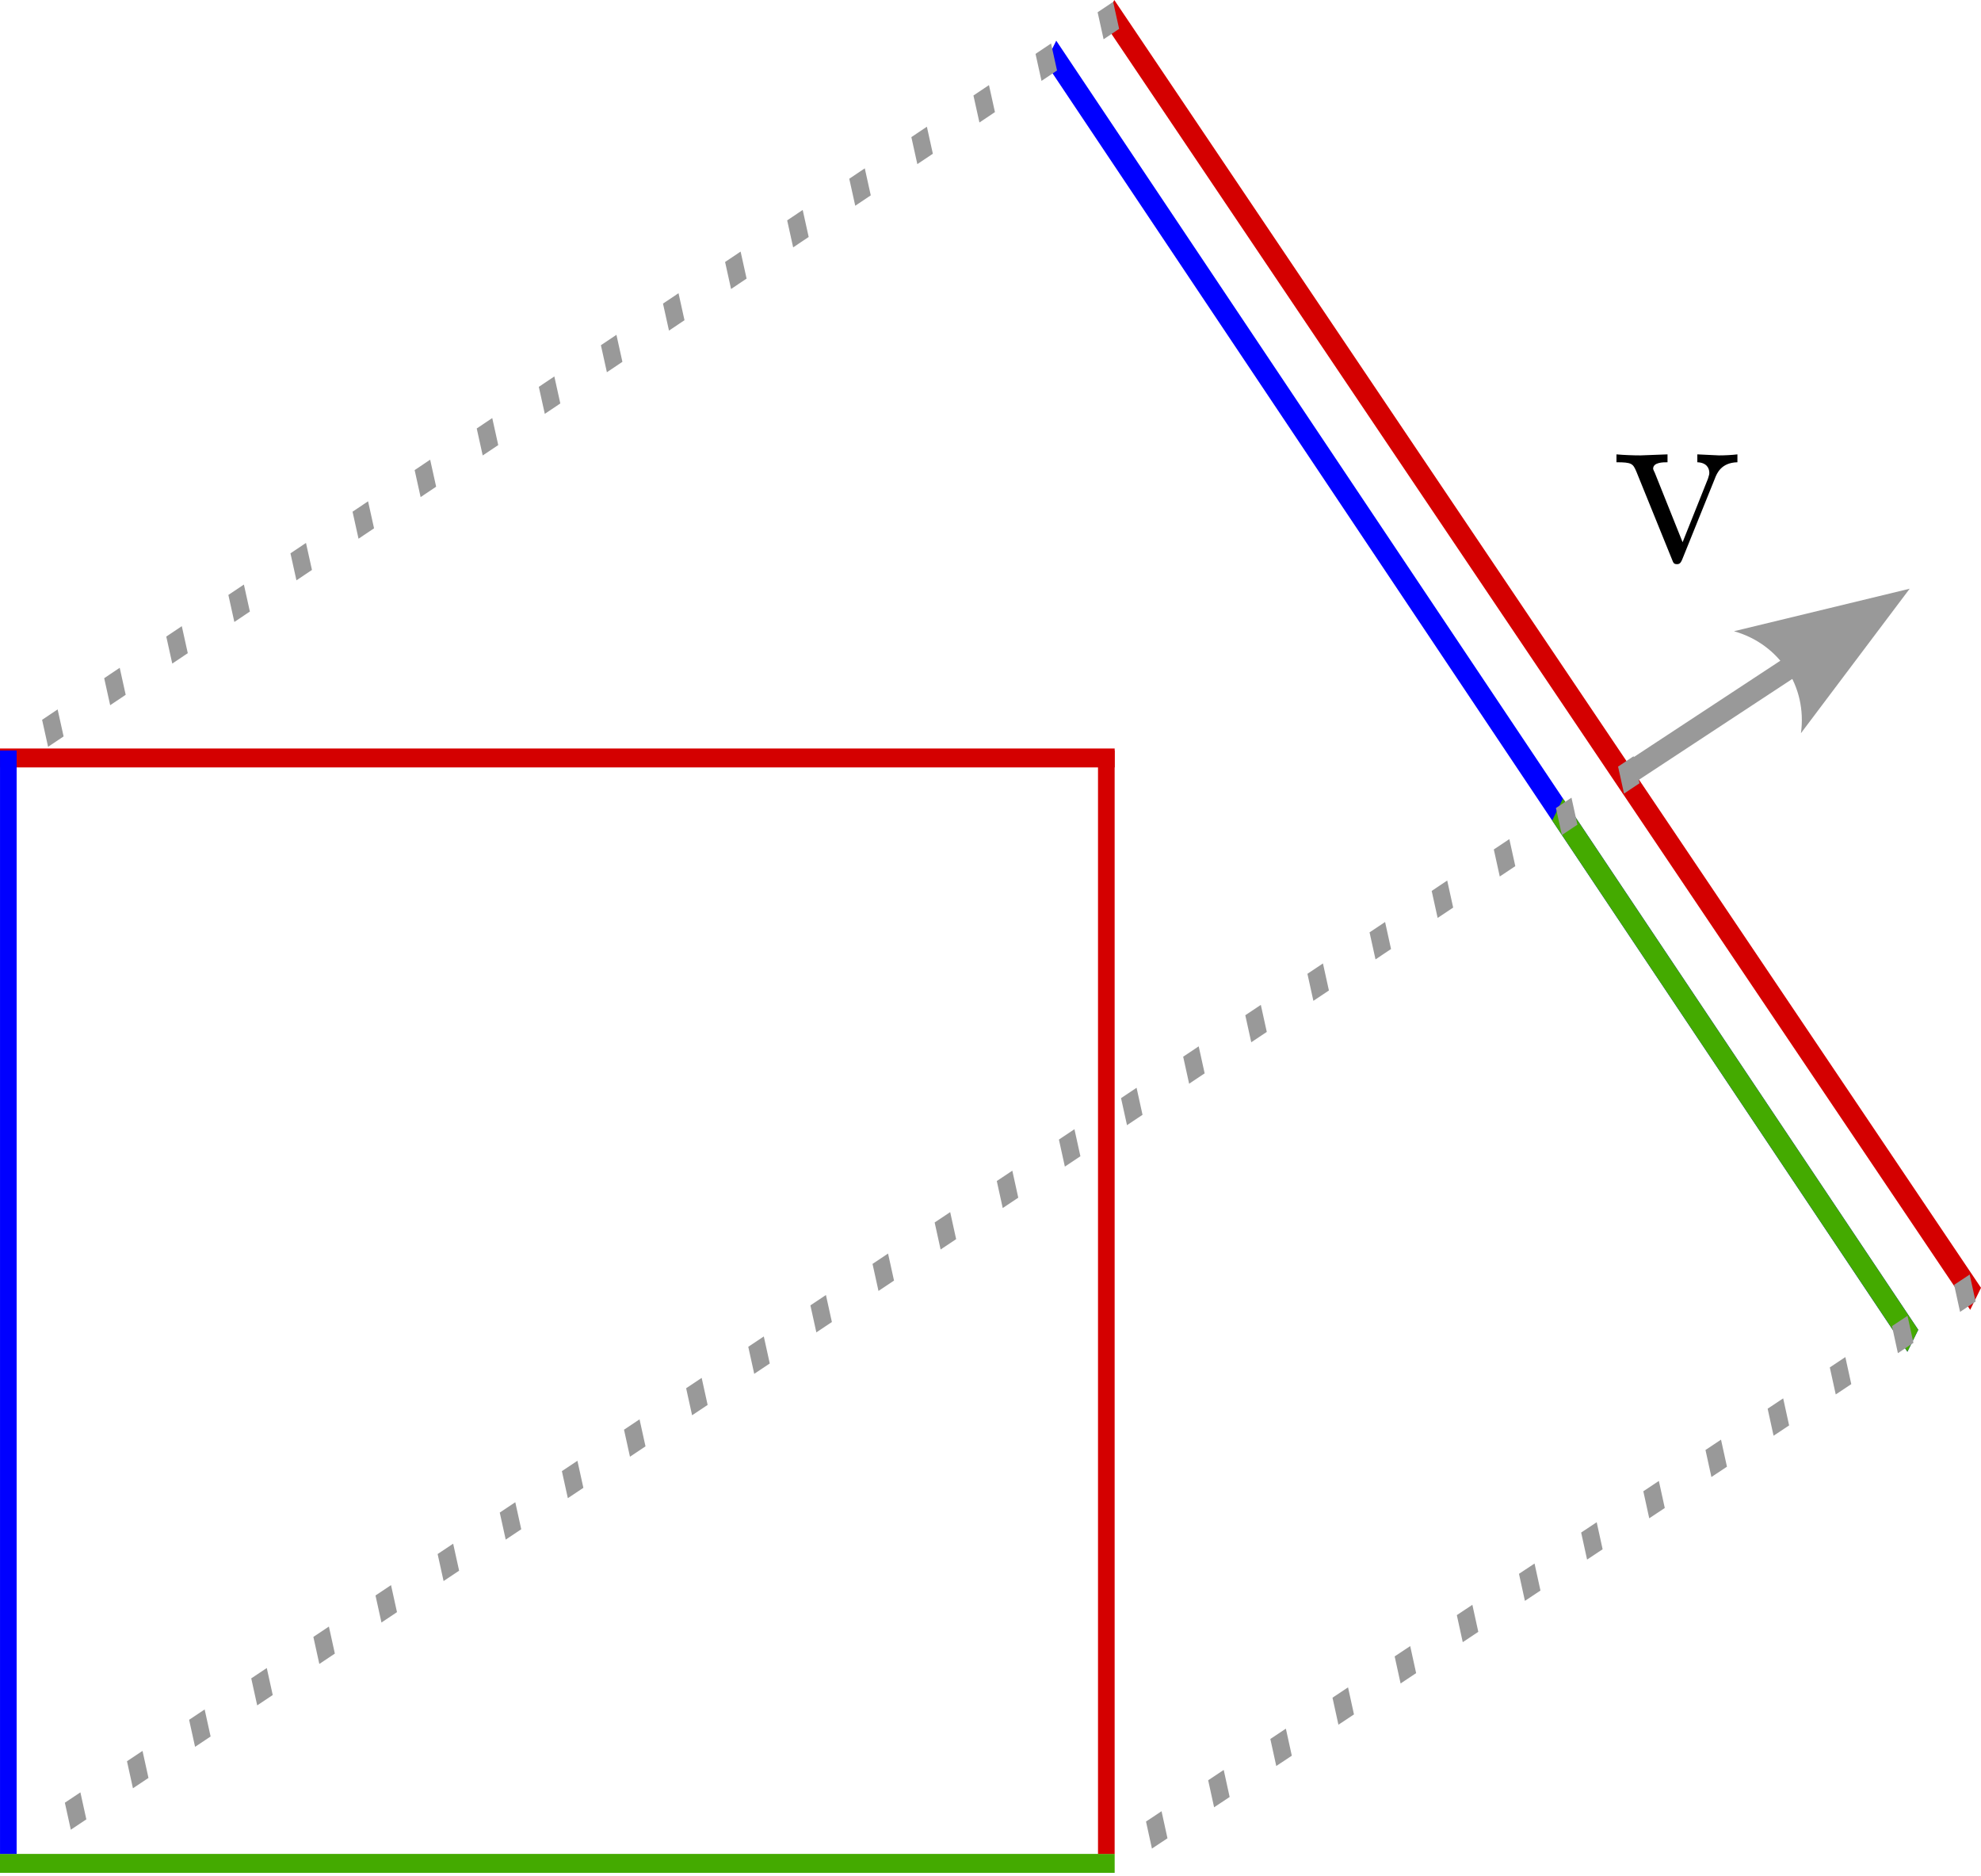
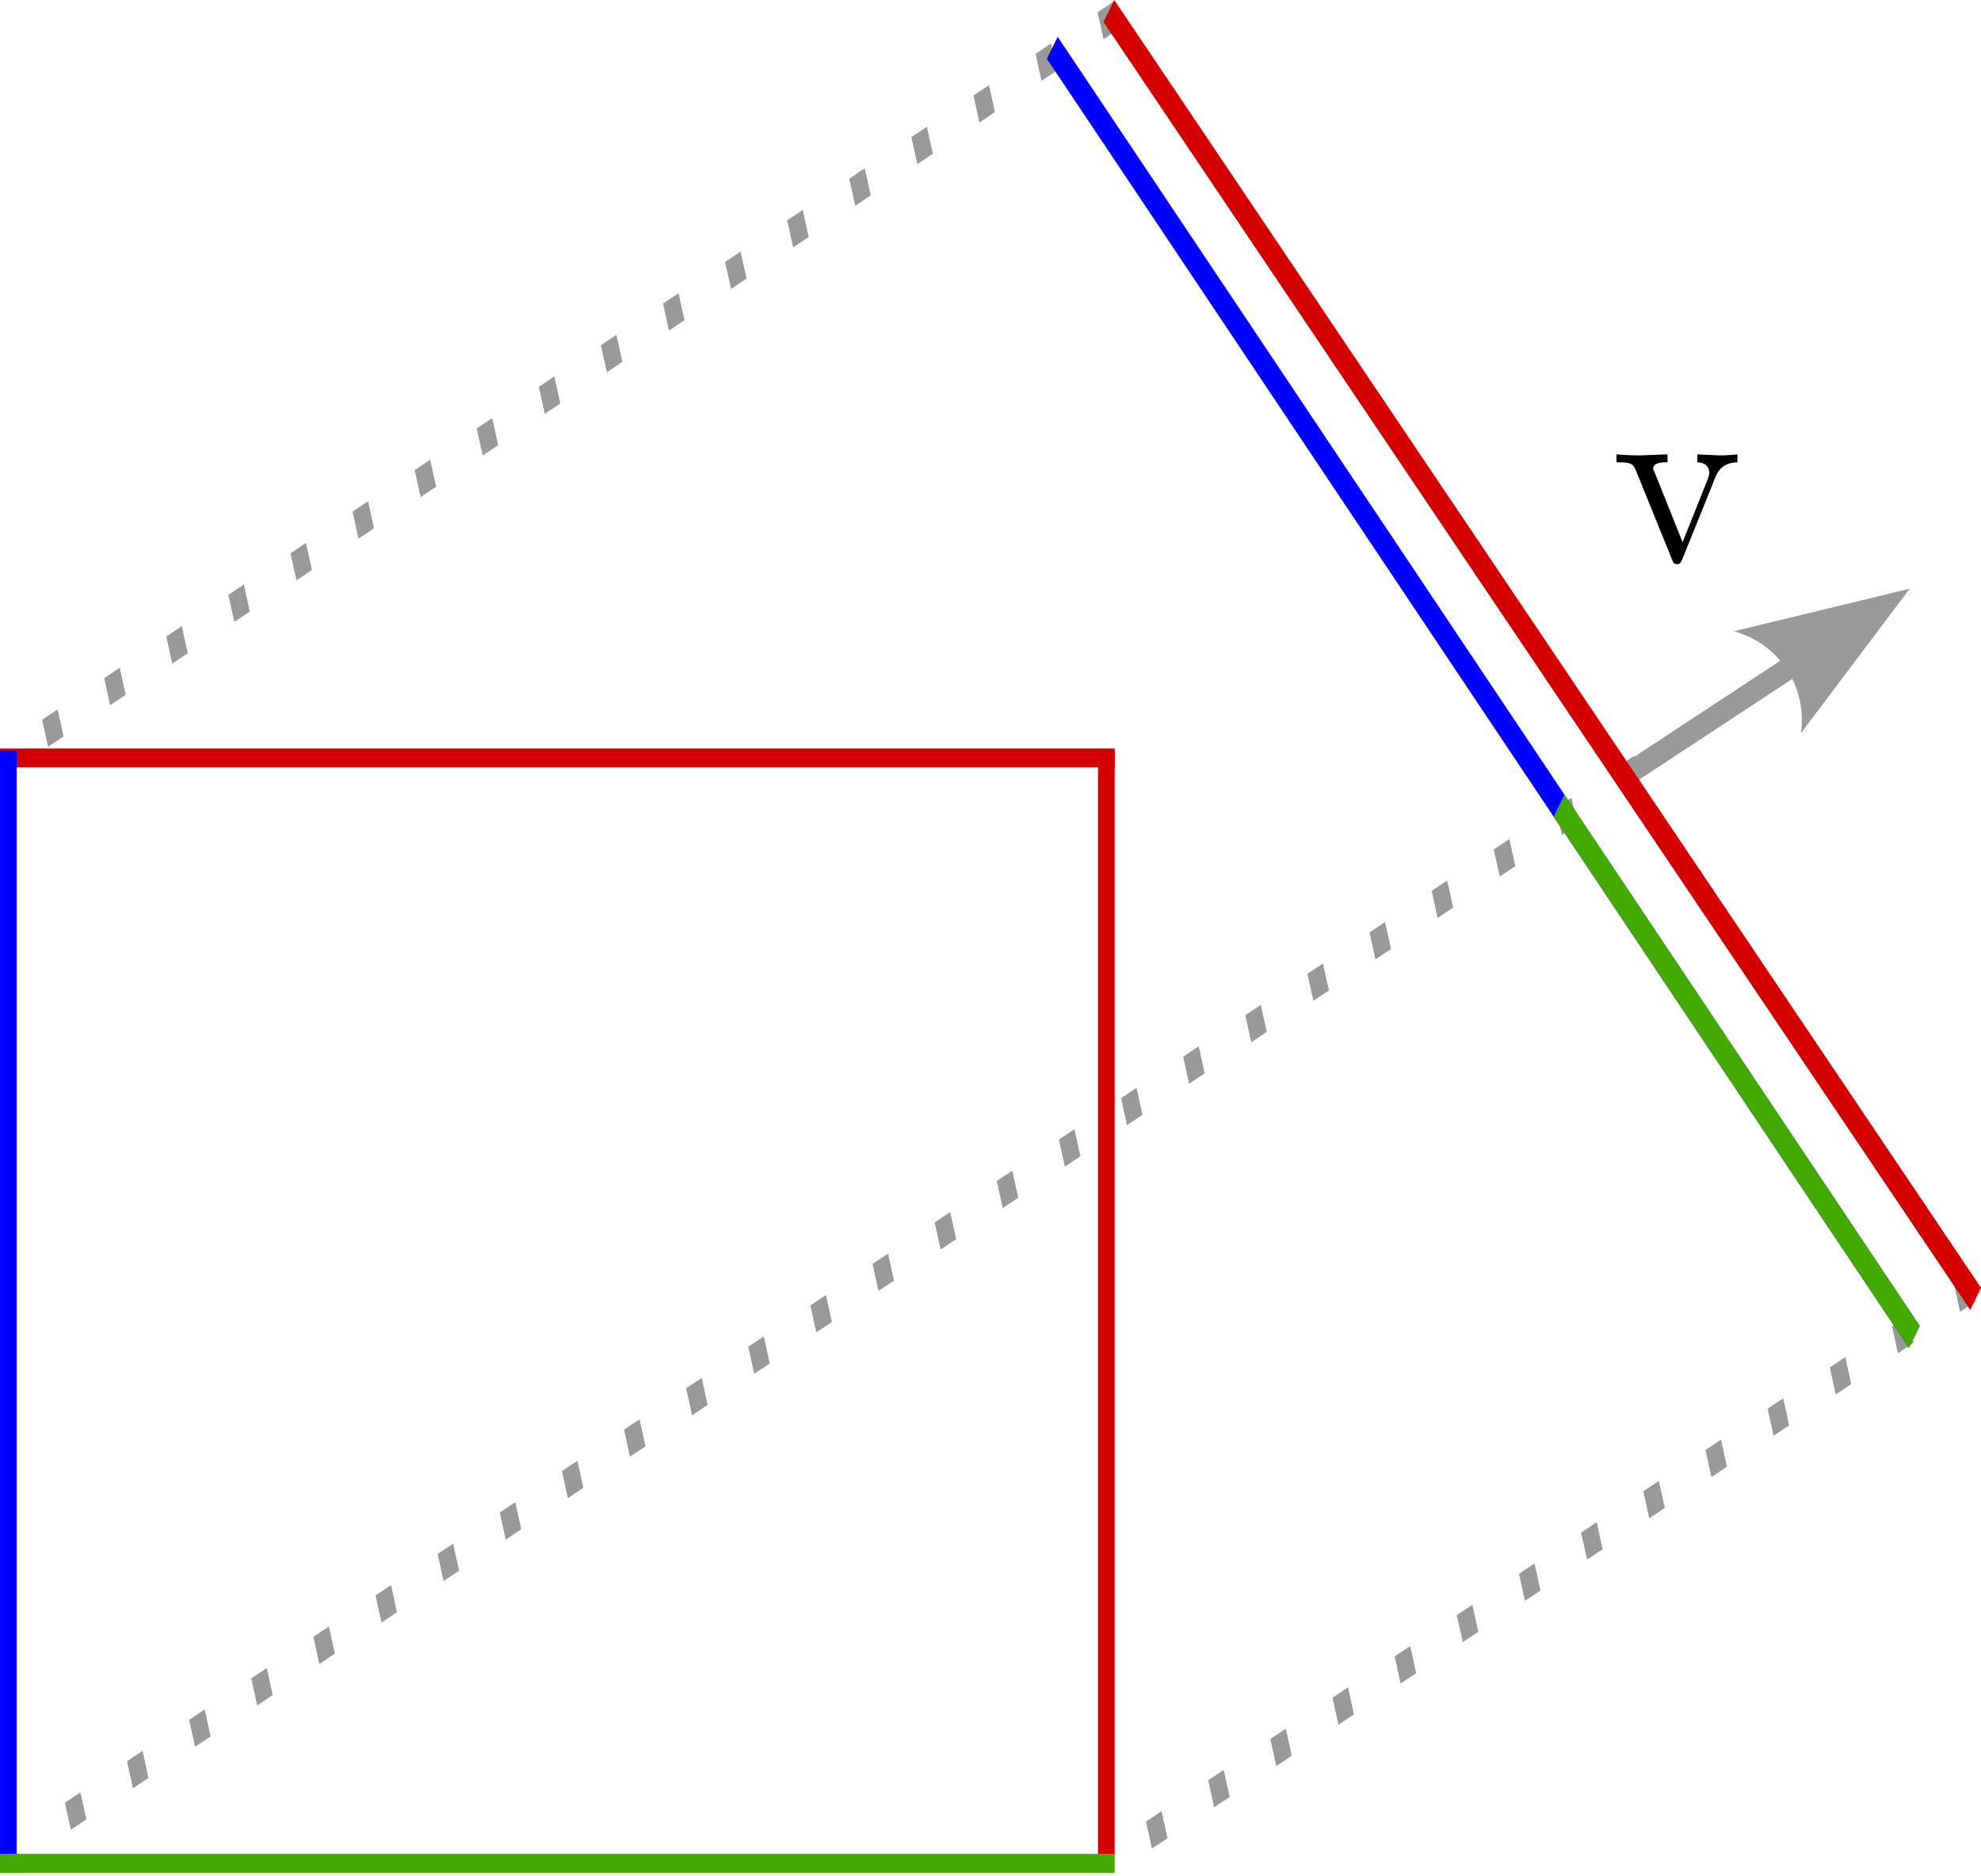
<svg xmlns="http://www.w3.org/2000/svg" width="341.221" height="323.019" viewBox="0 0 90.281 85.465" version="1.1" id="svg1">
  <defs id="defs1">
    <marker style="overflow:visible" id="ConcaveTriangle-8" refX="0" refY="0" orient="auto-start-reverse" markerWidth="1" markerHeight="1" viewBox="0 0 1 1" preserveAspectRatio="xMidYMid">
      <path transform="scale(0.7)" d="M -2,-4 9,0 -2,4 c 2,-2.33 2,-5.66 0,-8 z" style="fill:context-stroke;fill-rule:evenodd;stroke:none" id="path7-8" />
    </marker>
  </defs>
  <g id="layer1" transform="translate(-42.33334,-50.56306)">
    <circle id="path20" style="fill:#000000;stroke:#000000;stroke-width:0.227" cx="12.687" cy="84.731" r="0" />
    <path style="fill:none;stroke:#44aa00;stroke-width:0.999;stroke-linecap:butt;stroke-linejoin:miter;stroke-dasharray:none;stroke-opacity:1" d="m 21.021,110.371 c 34.131,0 68.262,0 102.392,0" id="path22" transform="matrix(0.4961301,0,0,0.8631122,31.90396,40.20388)" />
-     <path style="fill:none;stroke:#d40000;stroke-width:1.528;stroke-linecap:butt;stroke-linejoin:miter;stroke-dasharray:none;stroke-opacity:1" d="m 20.488,51.821 c 26.539,22.661 53.077,45.323 79.616,67.984" id="path22-5" transform="matrix(0.4961301,0,0,0.8631122,82.70395,6.337214)" />
-     <path style="fill:none;stroke:#0000ff;stroke-width:1.528;stroke-linecap:butt;stroke-linejoin:miter;stroke-dasharray:none;stroke-opacity:1" d="M 21.027,51.787 C 47.421,74.472 73.815,97.156 100.209,119.84" id="path22-5-1" transform="matrix(0.4961301,0,0,0.8631122,79.79079,8.218552)" />
-     <path style="fill:none;stroke:#44aa00;stroke-width:1.528;stroke-linecap:butt;stroke-linejoin:miter;stroke-dasharray:none;stroke-opacity:1" d="m 71.118,90.444 c 10.877,9.348 21.754,18.697 32.632,28.045" id="path22-5-5" transform="matrix(0.4961301,0,0,0.8631122,78.03412,9.384232)" />
    <path style="fill:none;stroke:#d40000;stroke-width:1;stroke-linecap:butt;stroke-linejoin:miter;stroke-dasharray:none;stroke-opacity:1" d="m 21.021,110.371 c 34.131,0 68.262,0 102.392,0" id="path22-3" transform="matrix(0.4961301,0,0,0.8631122,31.90396,-10.16456)" />
    <path style="fill:none;stroke:#0000ff;stroke-width:1.528;stroke-linecap:butt;stroke-linejoin:miter;stroke-dasharray:none;stroke-opacity:1" d="m 73.637,81.172 c 0,19.416 0,38.832 0,58.248" id="path22-3-6" transform="matrix(0.4961301,0,0,0.8631122,6.179589,14.69971)" />
    <path style="fill:none;stroke:#d40000;stroke-width:1.528;stroke-linecap:butt;stroke-linejoin:miter;stroke-dasharray:none;stroke-opacity:1" d="m 73.637,81.172 c 0,19.416 0,38.832 0,58.248" id="path22-3-6-9" transform="matrix(0.4961301,0,0,0.8631122,56.2191,14.69971)" />
    <path style="fill:none;stroke:#999999;stroke-width:1.528;stroke-linecap:butt;stroke-linejoin:miter;stroke-dasharray:1.528, 4.584;stroke-dashoffset:0;stroke-opacity:1" d="M 181.413,86.512 C 147.493,99.579 113.573,112.647 79.653,125.714" id="path22-3-6-9-6-69" transform="matrix(0.4961301,0,0,0.8631122,3.195091,-23.40679)" />
    <path style="fill:none;stroke:#999999;stroke-width:1.528;stroke-linecap:butt;stroke-linejoin:miter;stroke-dasharray:1.528, 4.584;stroke-dashoffset:0;stroke-opacity:1" d="M 225.802,69.196 C 176.402,88.134 127.002,107.073 77.603,126.011" id="path22-3-6-9-6-6" transform="matrix(0.4961301,0,0,0.8631122,4.890632,25.91109)" />
    <path style="fill:none;stroke:#999999;stroke-width:1.528;stroke-linecap:butt;stroke-linejoin:miter;stroke-dasharray:1.528, 4.584;stroke-dashoffset:0;stroke-opacity:1" d="M 154.956,96.93 C 128.431,107.055 101.905,117.179 75.379,127.303" id="path22-3-6-9-6-6-4" transform="matrix(0.4961301,0,0,0.8631122,55.35495,25.5895)" />
    <path style="fill:none;stroke:#999999;stroke-width:1.164;stroke-linecap:butt;stroke-linejoin:miter;stroke-dasharray:none;stroke-opacity:1;marker-end:url(#ConcaveTriangle-8)" d="m 72.597,109.937 c 0.041,-3.402 0.081,-6.803 0.122,-10.205" id="path25-1" transform="matrix(0.476893,0.7070229,-0.7174925,0.4839548,160.939,-18.80701)" />
    <text xml:space="preserve" style="font-style:normal;font-variant:normal;font-weight:normal;font-stretch:normal;font-size:11.289px;font-family:'Cambria Math';-inkscape-font-specification:'Cambria Math, Normal';font-variant-ligatures:normal;font-variant-caps:normal;font-variant-numeric:normal;font-variant-east-asian:normal;fill:#000000;stroke:none;stroke-width:0.859;stroke-dasharray:0.859, 2.578;stroke-dashoffset:0;stroke-opacity:1" x="115.859" y="76.095" id="text25" transform="scale(0.999339,1.000661)">
      <tspan id="tspan1" x="115.859" y="76.095">v</tspan>
    </text>
+     <path style="fill:none;stroke:#d40000;stroke-width:1.528;stroke-linecap:butt;stroke-linejoin:miter;stroke-dasharray:none;stroke-opacity:1" d="m 20.488,51.821 c 26.539,22.661 53.077,45.323 79.616,67.984" id="path22-5" transform="matrix(0.4961301,0,0,0.8631122,82.70395,6.337214)" />
+     <path style="fill:none;stroke:#0000ff;stroke-width:1.528;stroke-linecap:butt;stroke-linejoin:miter;stroke-dasharray:none;stroke-opacity:1" d="M 21.027,51.787 C 47.421,74.472 73.815,97.156 100.209,119.84" id="path22-5-1" transform="matrix(0.4961301,0,0,0.8631122,79.85686,8.042009)" />
+     <path style="fill:none;stroke:#44aa00;stroke-width:1.528;stroke-linecap:butt;stroke-linejoin:miter;stroke-dasharray:none;stroke-opacity:1" d="m 71.118,90.444 c 10.877,9.348 21.754,18.697 32.632,28.045" id="path22-5-5" transform="matrix(0.4961301,0,0,0.8631122,78.10019,9.207689)" />
  </g>
</svg>
